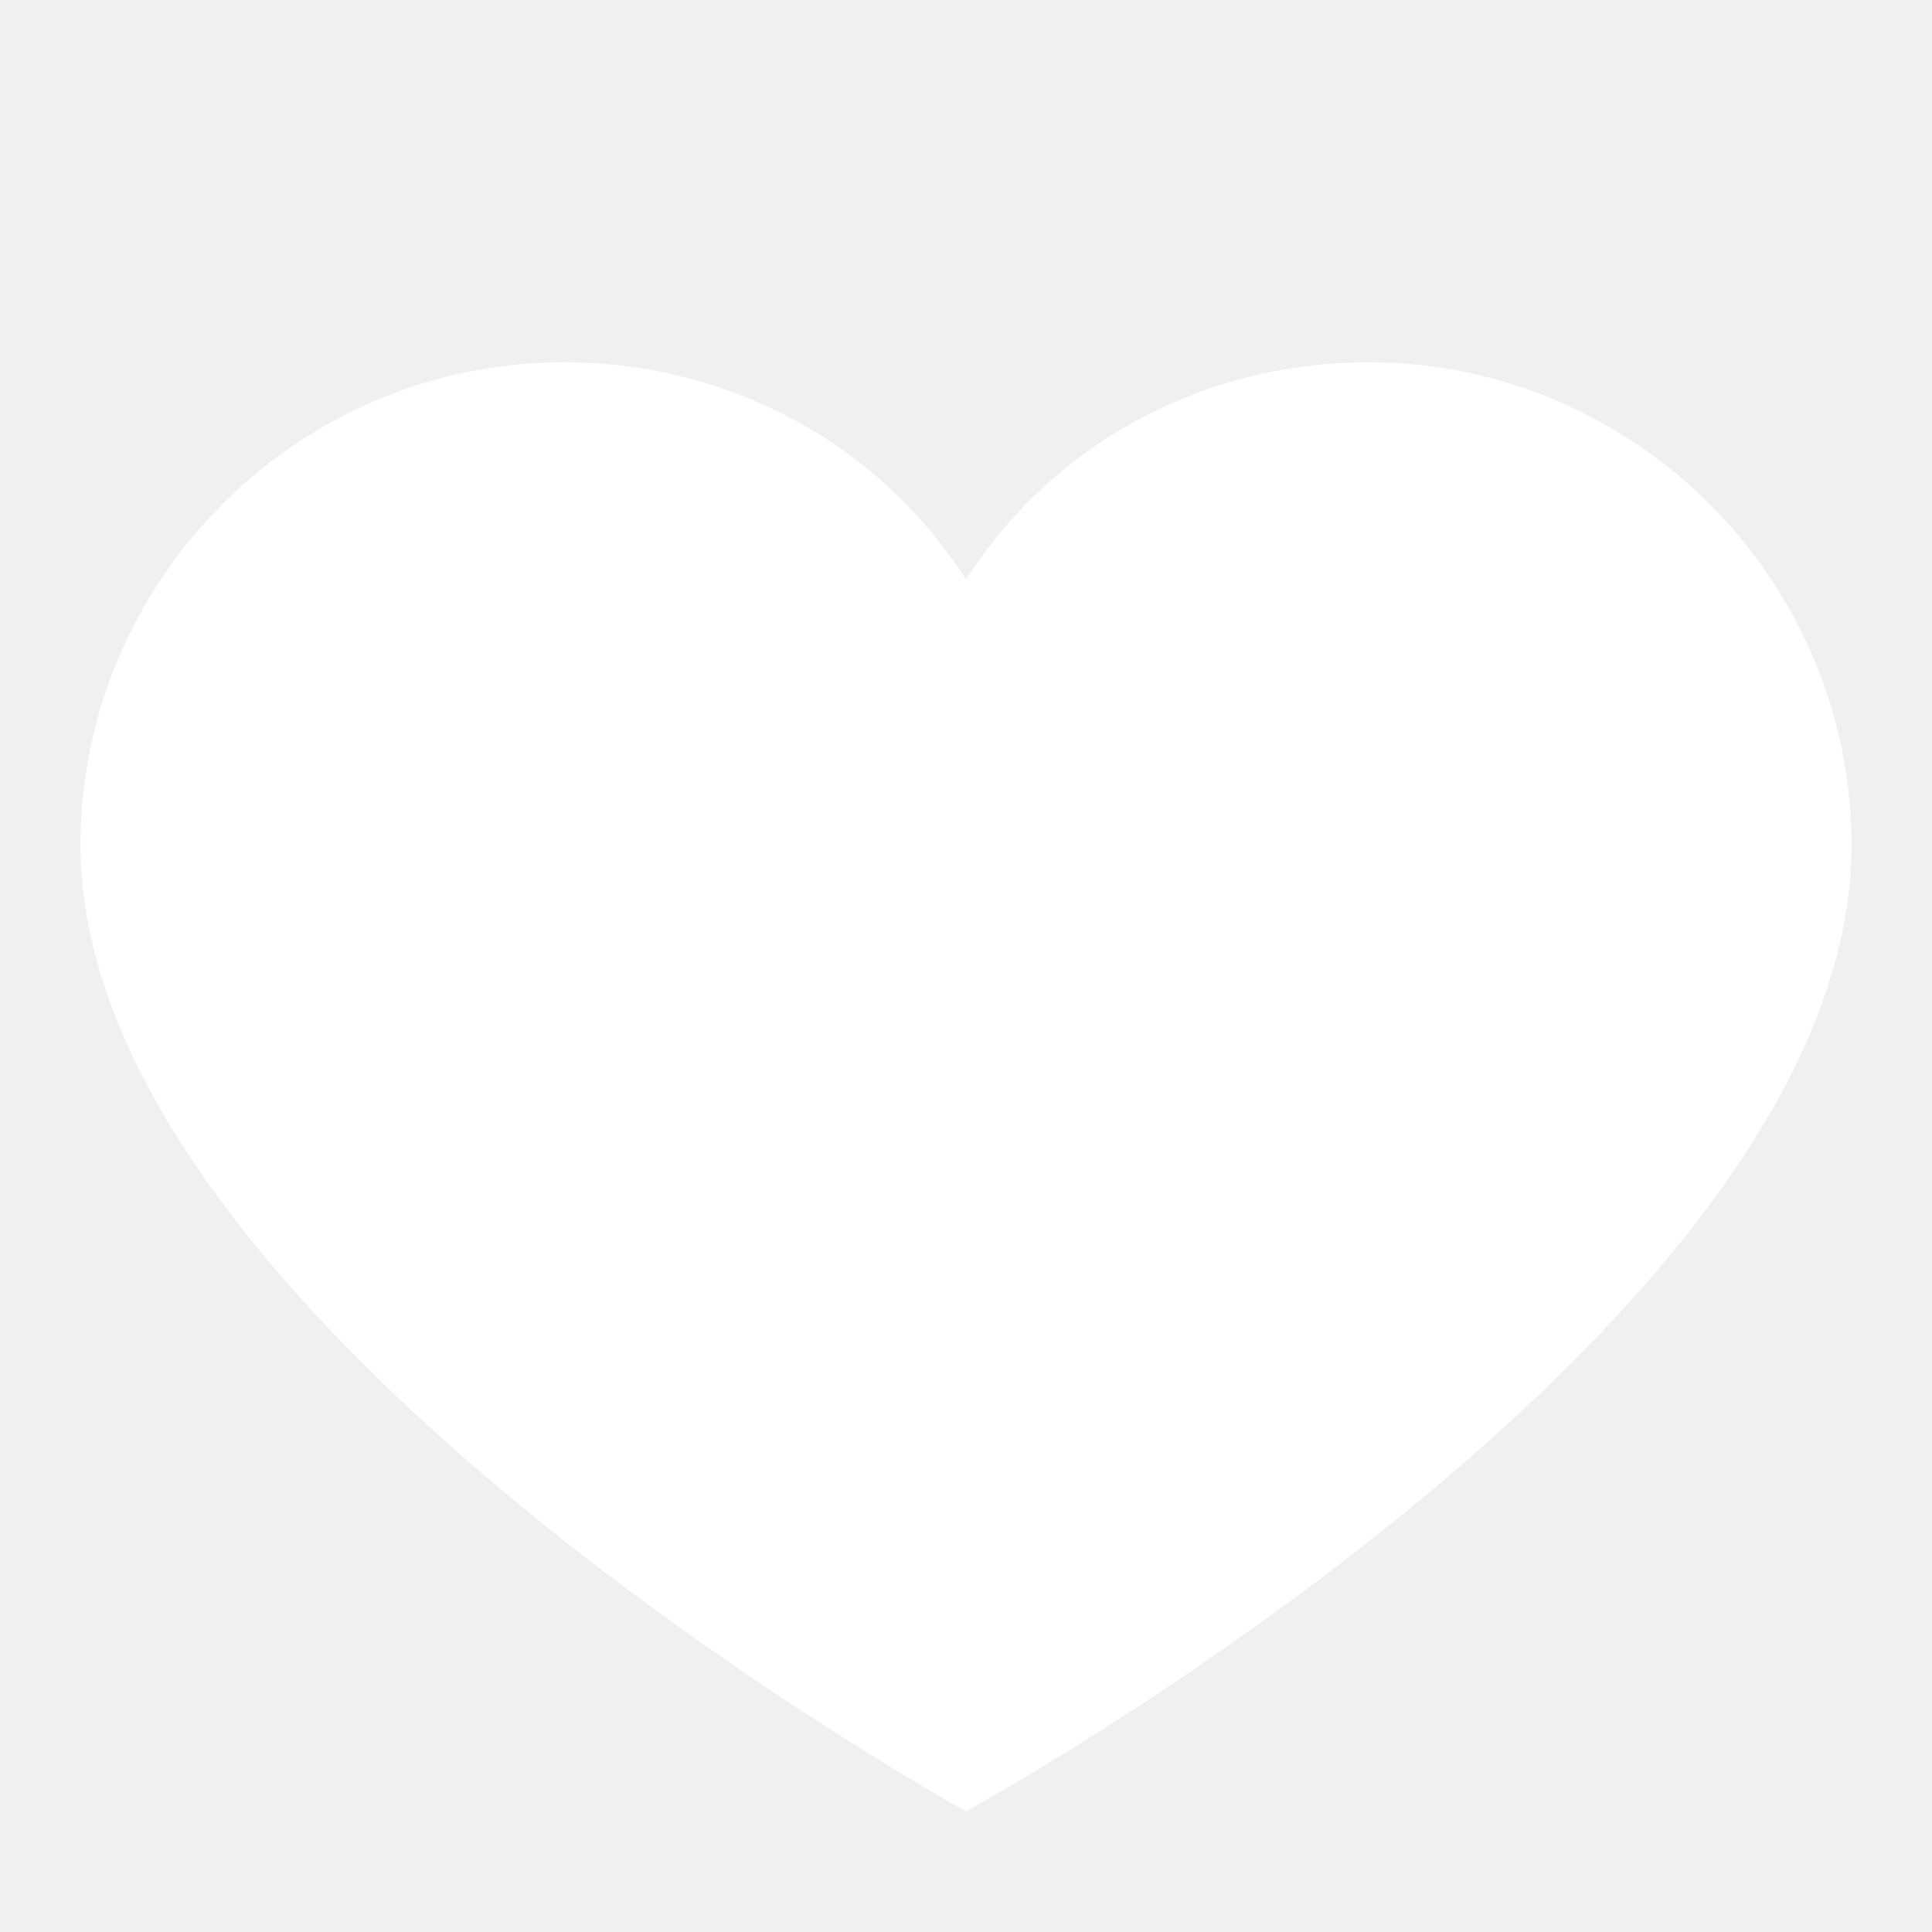
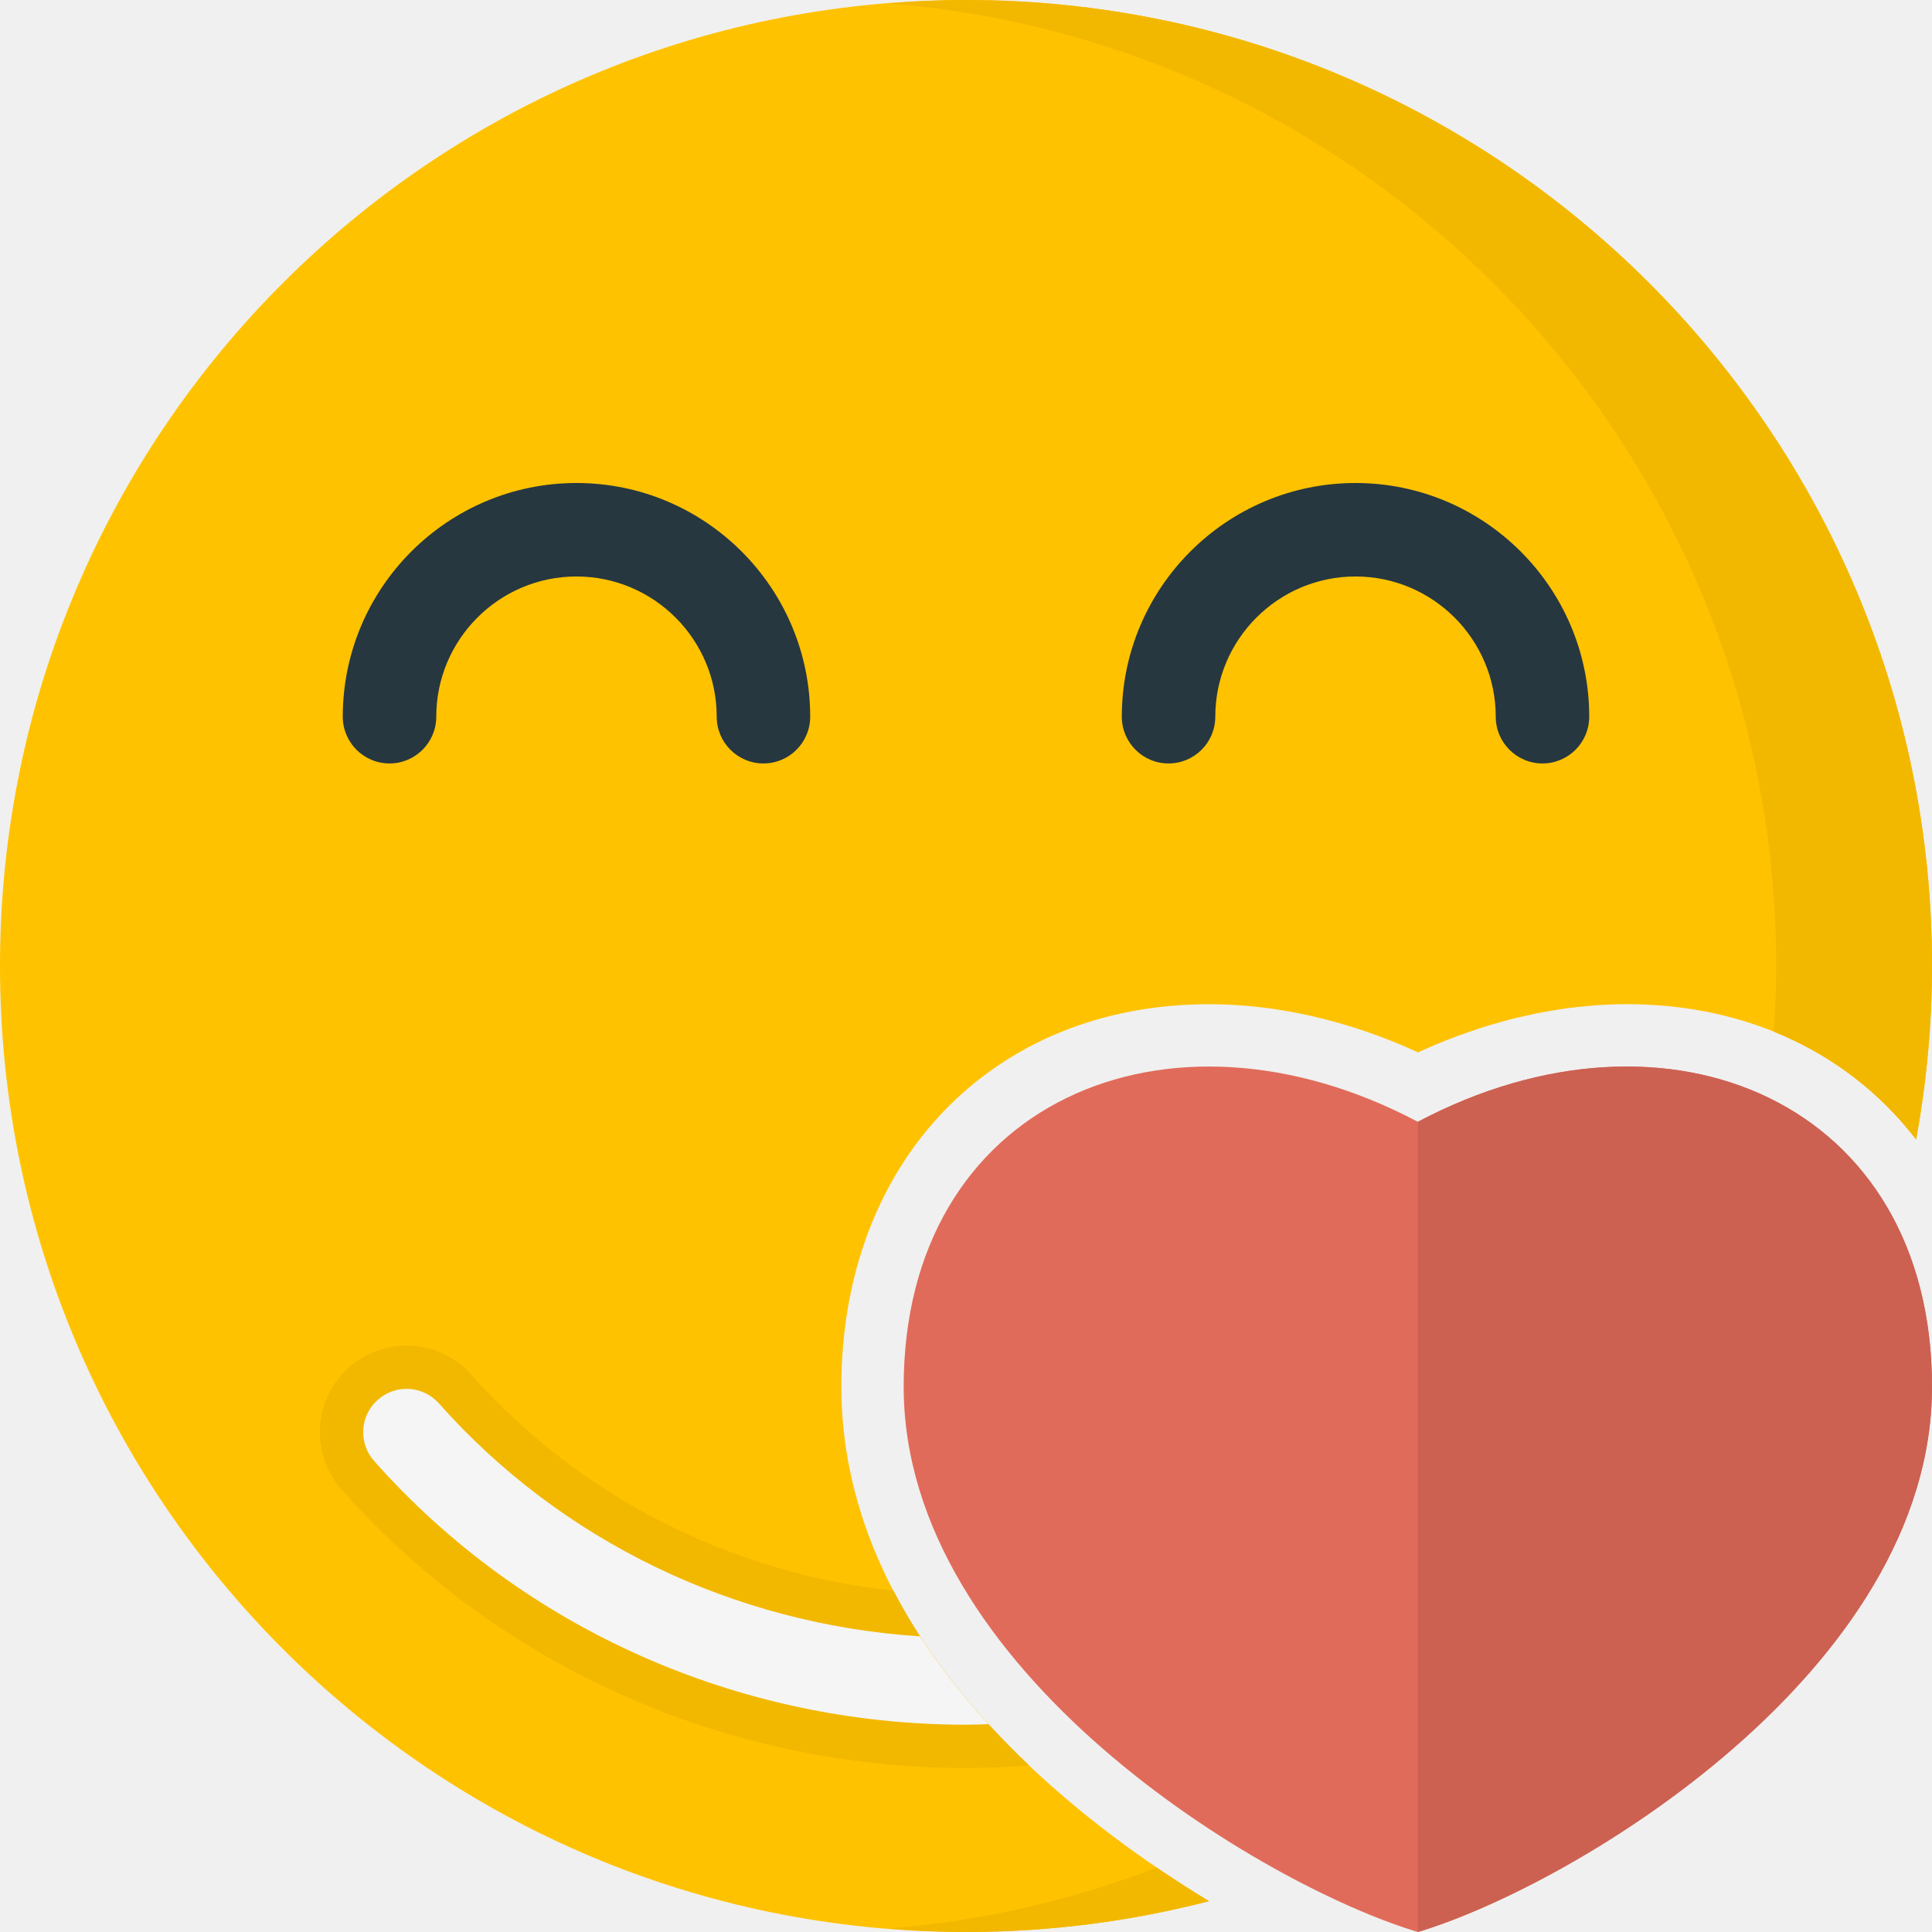
- <svg xmlns="http://www.w3.org/2000/svg" version="1" viewBox="0 0 48 48" enable-background="new 0 0 48 48">
-   <path fill="#ffffff" d="M34,9c-4.2,0-7.9,2.1-10,5.4C21.9,11.1,18.2,9,14,9C7.4,9,2,14.4,2,21c0,11.9,22,24,22,24s22-12,22-24 C46,14.4,40.6,9,34,9z" id="id_101" />
+ <svg xmlns="http://www.w3.org/2000/svg" height="800px" width="800px" version="1.1" id="Layer_1" viewBox="0 0 496 496" xml:space="preserve">
+   <path style="fill:#FFC200;" d="M216,356c0-57.816,38.816-98.192,94.4-98.192c17.572,0,36.04,4.268,53.648,12.372  c0.516-0.236,1.024-0.468,1.54-0.7c1.368-0.608,2.724-1.18,4.072-1.74c1.108-0.452,2.208-0.9,3.304-1.312  c1.364-0.524,2.736-1.008,4.1-1.484c1.092-0.384,2.204-0.76,3.308-1.112c1.396-0.44,2.78-0.84,4.176-1.24l0.636-0.18  c0.88-0.248,1.752-0.492,2.624-0.72c1.44-0.368,2.872-0.684,4.3-1l0.864-0.192c0.768-0.172,1.544-0.344,2.308-0.496  c1.336-0.256,2.672-0.468,4.008-0.676l1.34-0.216c0.716-0.116,1.424-0.236,2.144-0.324c1.588-0.208,3.196-0.348,4.796-0.492  l0.916-0.088c0.576-0.06,1.144-0.116,1.716-0.156c2.472-0.164,4.944-0.252,7.4-0.252c31.508,0,57.608,12.976,74.328,34.752  C494.556,278.092,496,263.22,496,248C496,111.032,384.96,0,248,0S0,111.032,0,248s111.04,248,248,248  c21.548,0,42.444-2.756,62.376-7.92C267.704,462.236,216,416.62,216,356z" />
+   <path style="fill:#F2B800;" d="M229.368,408.376c-41.864-4.52-80.592-24.164-108.336-55.444c-4.224-4.76-10.288-7.5-16.66-7.5  c-5.448,0-10.692,1.992-14.768,5.608c-4.44,3.944-7.084,9.384-7.444,15.32c-0.356,5.936,1.624,11.66,5.572,16.1  c40.252,45.408,98.672,71.452,160.276,71.452c5.432,0,10.828-0.276,16.204-0.68C250.472,440.208,238.128,425.204,229.368,408.376z" />
+   <g>
+     <path style="fill:#263740;" d="M196,196c-6.624,0-12-5.372-12-12c0-19.848-16.148-36-36-36s-36,16.152-36,36   c0,6.628-5.376,12-12,12s-12-5.372-12-12c0-33.084,26.916-60,60-60s60,26.916,60,60C208,190.628,202.624,196,196,196z" />
+     <path style="fill:#263740;" d="M396,196c-6.624,0-12-5.372-12-12c0-19.848-16.148-36-36-36s-36,16.152-36,36   c0,6.628-5.376,12-12,12s-12-5.372-12-12c0-33.084,26.916-60,60-60s60,26.916,60,60C408,190.628,402.624,196,396,196z" />
+   </g>
+   <path style="fill:#E16B5A;" d="M364,288c-64.428-34.108-132-4.908-132,68s92,128,132,140c40-12,132-67.092,132-140  S428.428,253.892,364,288z" />
+   <path style="fill:#CC6152;" d="M364,288v208c40-12,132-67.092,132-140S428.428,253.892,364,288z" />
+   <g>
+     <path style="fill:#F2B800;" d="M456,248c0,5.672-0.256,11.28-0.632,16.856c14.704,5.932,27.128,15.416,36.564,27.7   C494.556,278.092,496,263.22,496,248C496,111.032,384.96,0,248,0c-6.744,0-13.4,0.344-20,0.872C355.592,11.068,456,117.772,456,248   z" />
+     <path style="fill:#F2B800;" d="M296.984,479.464c-21.696,8.34-44.852,13.736-68.984,15.664c6.6,0.528,13.256,0.872,20,0.872   c21.548,0,42.444-2.756,62.376-7.92C305.984,485.42,301.5,482.54,296.984,479.464z" />
+   </g>
+   <path style="fill:#F5F5F5;" d="M236.2,420.1c-47.652-3.056-92.152-24.432-123.5-59.788c-4.076-4.6-11.104-5.032-15.712-0.944  c-4.596,4.08-5.02,11.112-0.94,15.712c38.144,43.032,93.532,67.704,151.952,67.704c1.928,0,3.852-0.092,5.772-0.148  C247.336,435.592,241.384,428.084,236.2,420.1z" />
</svg>
